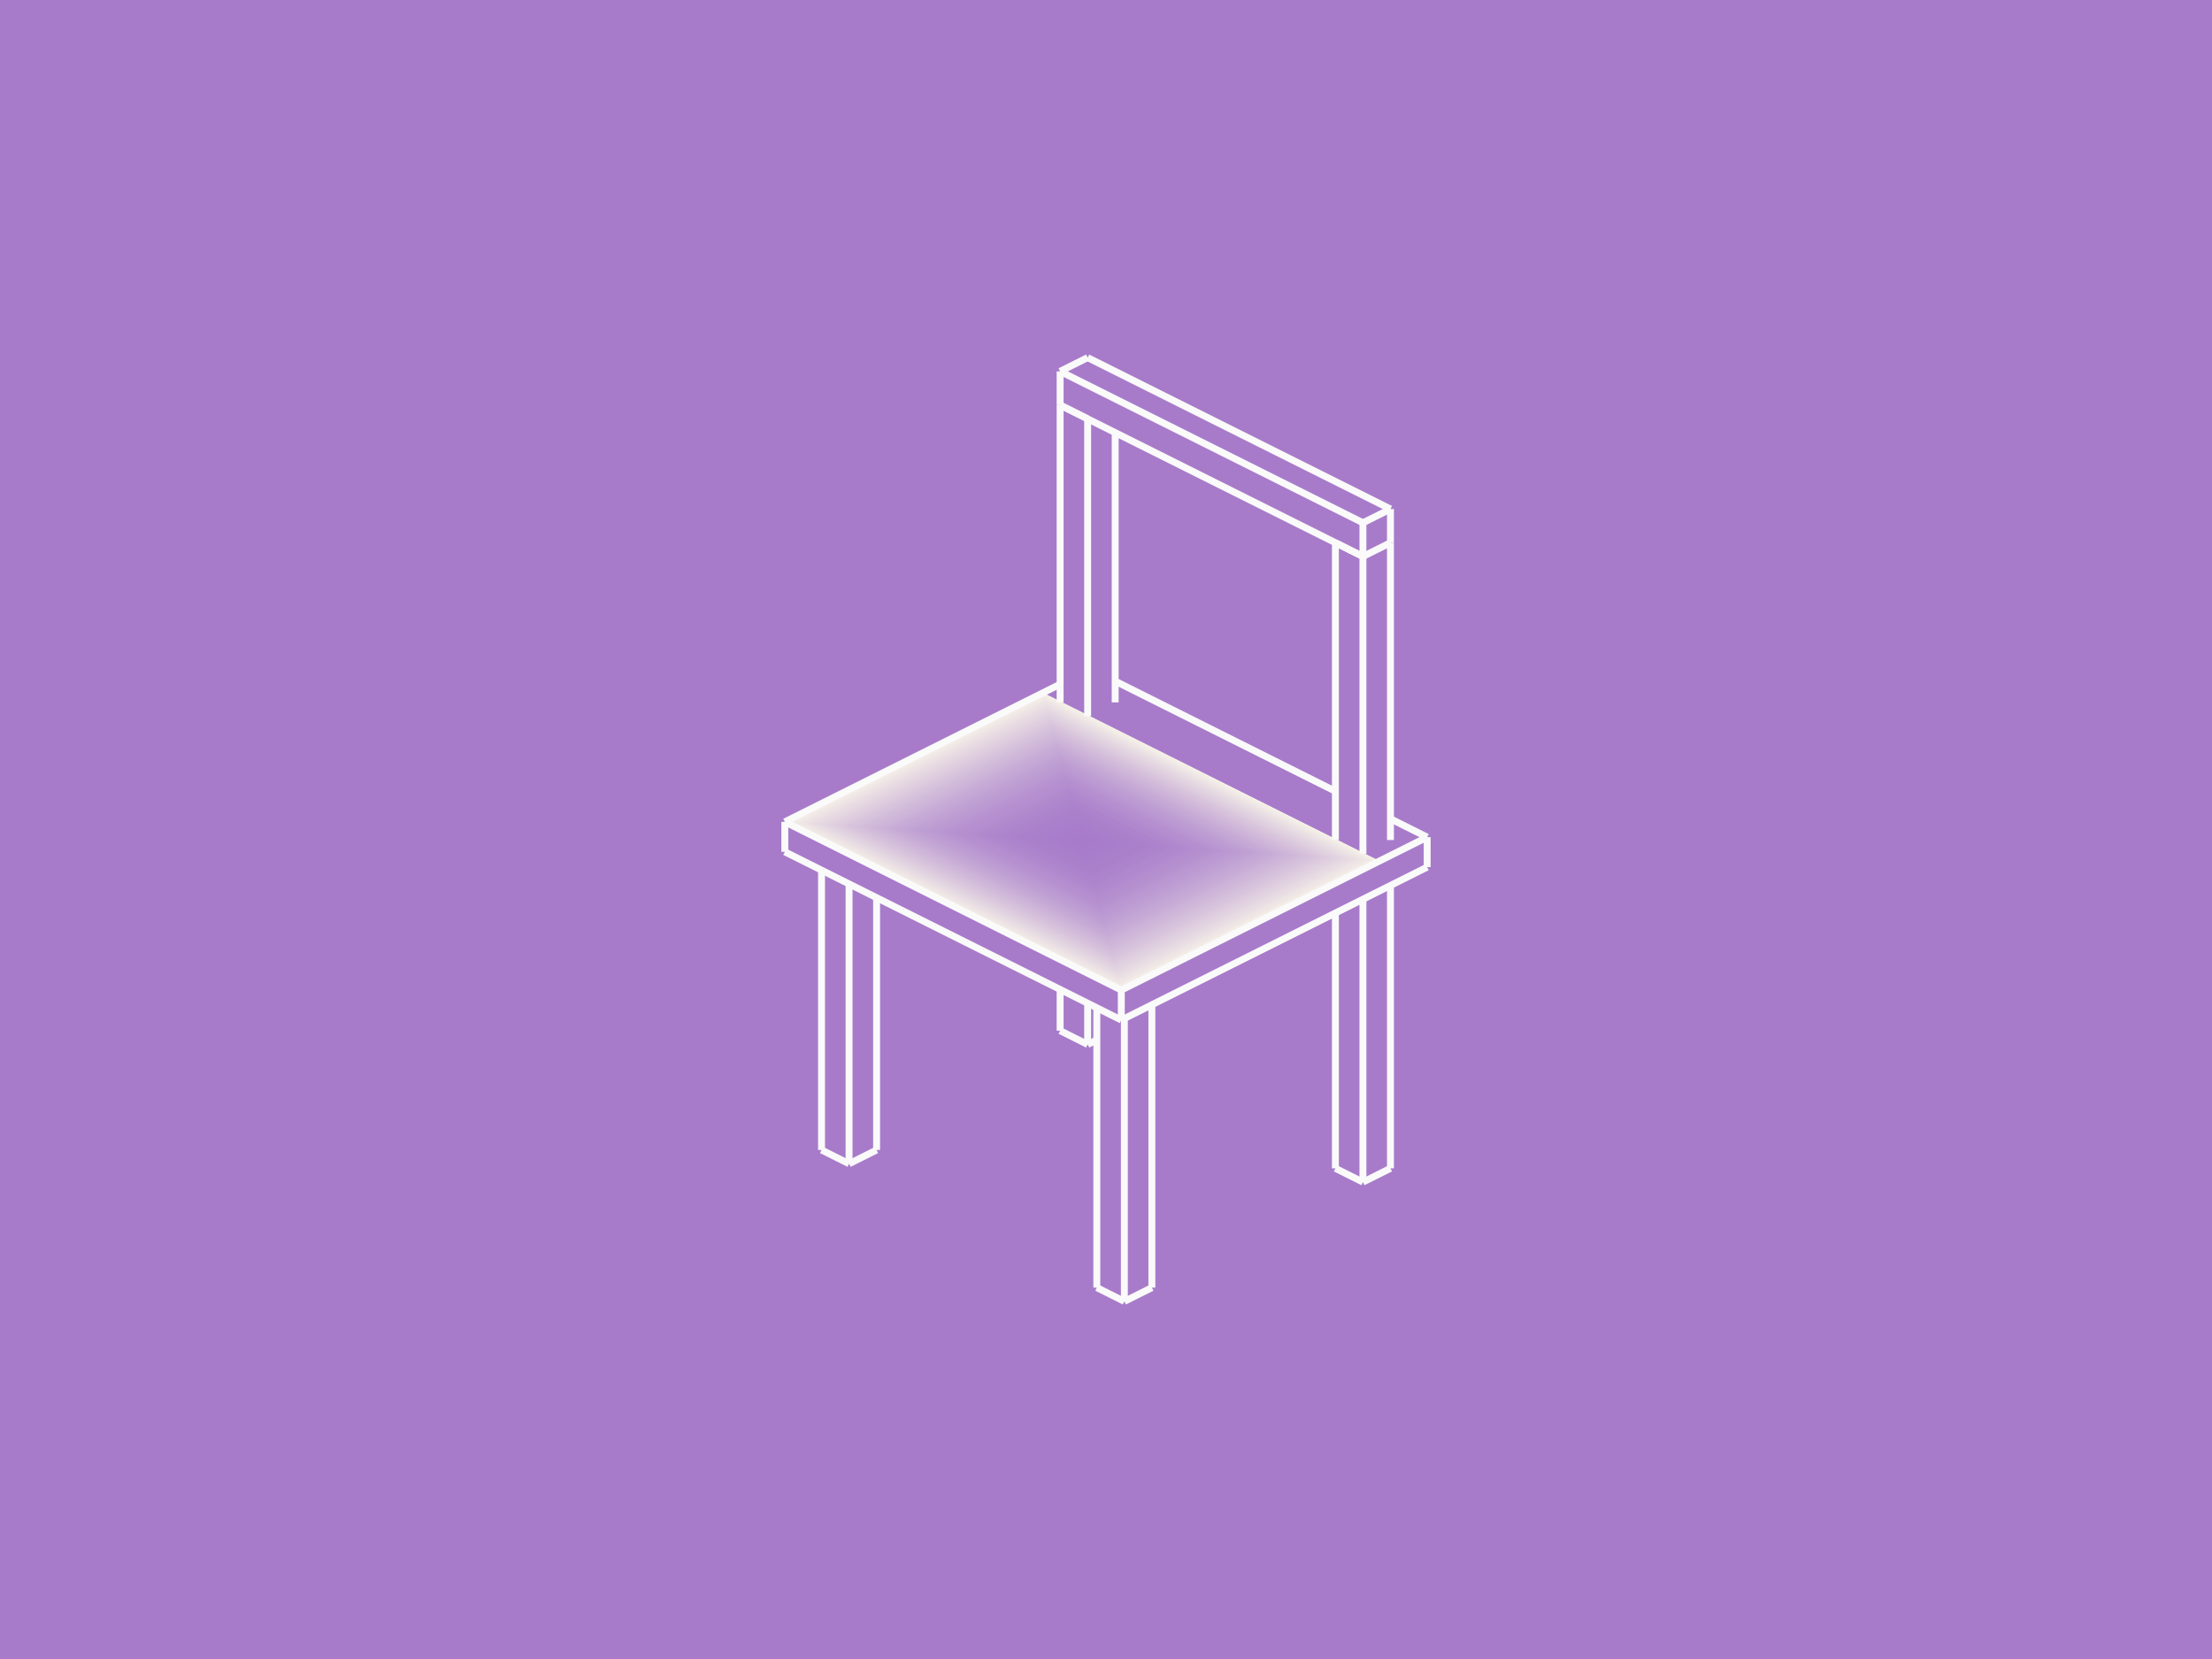
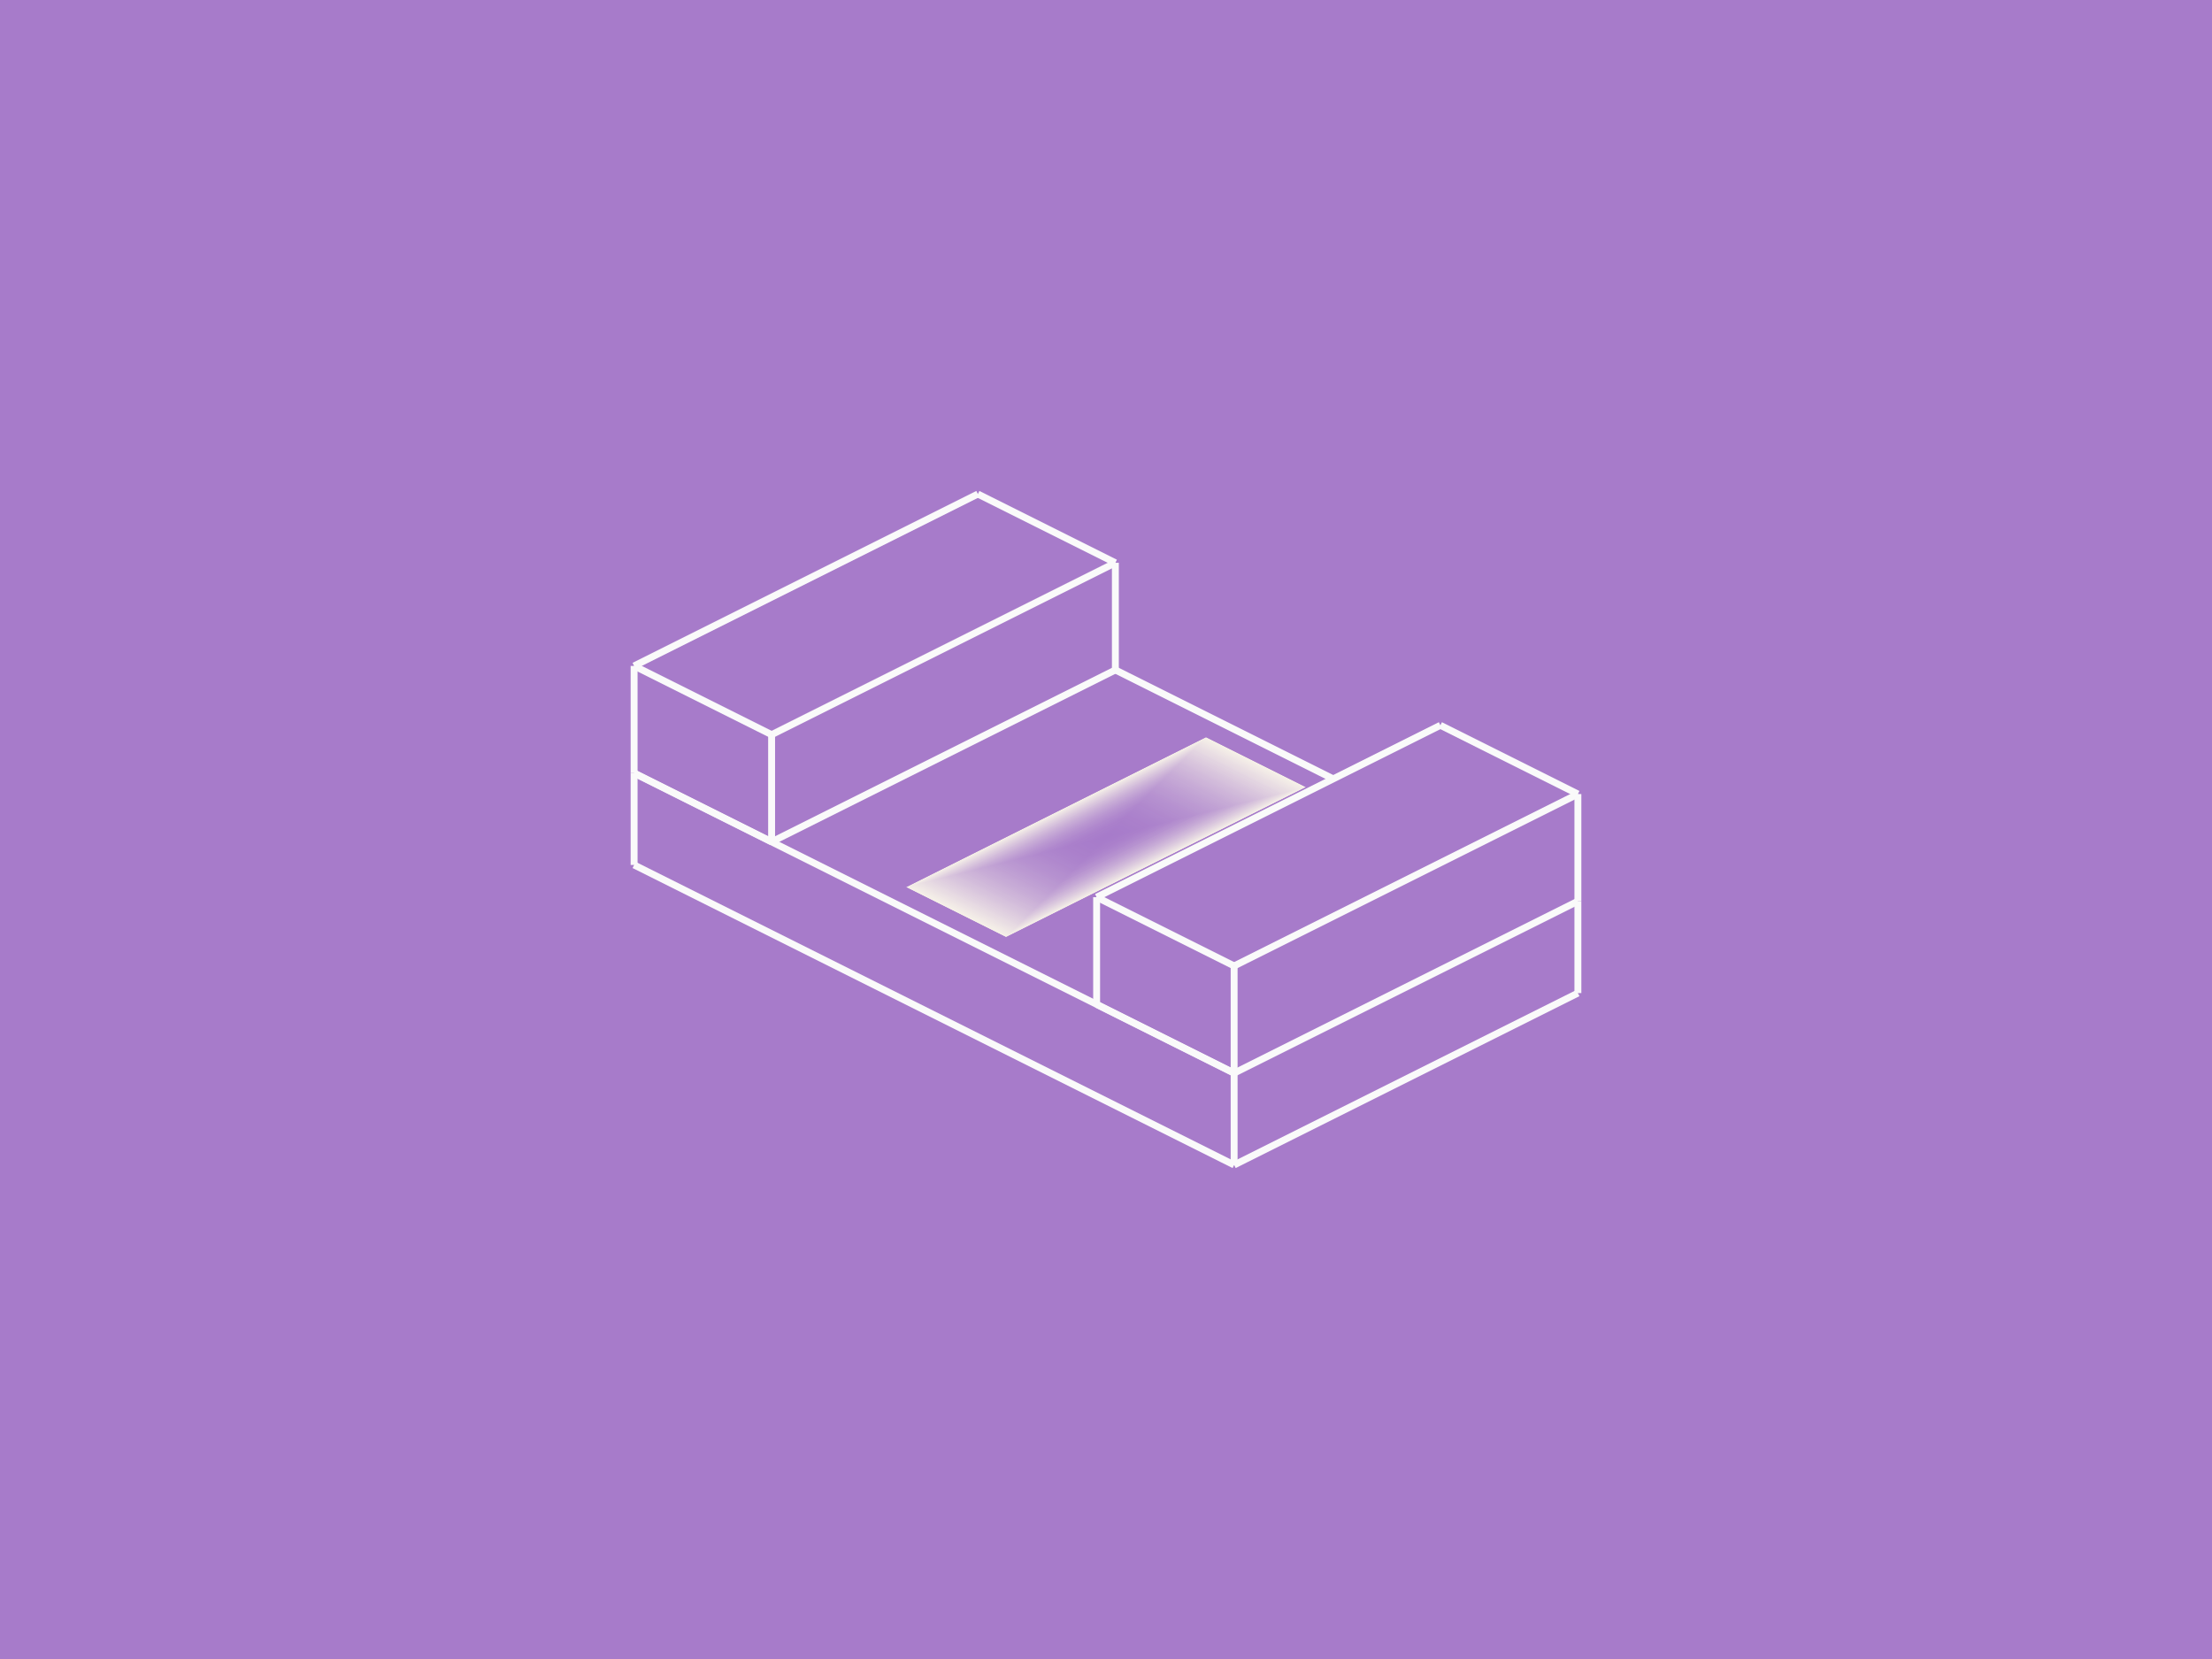
<svg xmlns="http://www.w3.org/2000/svg" width="3072" height="2304" viewBox="0 0 512 384">
  <rect width="512" height="384" fill="#A77BCA" />
  <svg x="64" y="0" width="384" height="384" viewBox="0 0 384 384">
    <defs>
      <mask id="iris-0" maskUnits="userSpaceOnUse" x="0" y="0" width="384" height="384" style="mask-type:luminance">
-         <path d="M177.486 160.318L255.365 199.257L195.54 229.169L117.661 190.23Z" fill="white" fill-rule="evenodd" />
-         <path d="M177.58 160.676L254.648 199.21L195.446 228.811L118.379 190.277Z" fill="rgb(250,250,250)" />
-         <path d="M177.674 161.035L253.93 199.163L195.352 228.452L119.096 190.324Z" fill="rgb(244,244,244)" />
-         <path d="M177.768 161.393L253.213 199.116L195.258 228.094L119.813 190.371Z" fill="rgb(239,239,239)" />
-         <path d="M177.862 161.752L252.496 199.069L195.164 227.735L120.53 190.418Z" fill="rgb(234,234,234)" />
-         <path d="M177.956 162.111L251.779 199.022L195.07 227.376L121.247 190.465Z" fill="rgb(229,229,229)" />
-         <path d="M178.05 162.469L251.062 198.975L194.976 227.018L121.965 190.512Z" fill="rgb(224,224,224)" />
-         <path d="M178.144 162.828L250.344 198.928L194.882 226.659L122.682 190.559Z" fill="rgb(219,219,219)" />
-         <path d="M178.239 163.186L249.627 198.881L194.788 226.301L123.399 190.606Z" fill="rgb(214,214,214)" />
-         <path d="M178.333 163.545L248.91 198.834L194.694 225.942L124.116 190.653Z" fill="rgb(209,209,209)" />
-         <path d="M178.427 163.904L248.193 198.787L194.6 225.583L124.833 190.7Z" fill="rgb(205,205,205)" />
-         <path d="M178.521 164.262L247.476 198.74L194.506 225.225L125.551 190.747Z" fill="rgb(200,200,200)" />
-         <path d="M178.615 164.621L246.758 198.693L194.412 224.866L126.268 190.794Z" fill="rgb(195,195,195)" />
-         <path d="M178.709 164.979L246.041 198.646L194.318 224.507L126.985 190.841Z" fill="rgb(191,191,191)" />
-         <path d="M178.803 165.338L245.324 198.599L194.224 224.149L127.702 190.888Z" fill="rgb(186,186,186)" />
-         <path d="M178.897 165.697L244.607 198.552L194.129 223.79L128.419 190.935Z" fill="rgb(182,182,182)" />
-         <path d="M178.991 166.055L243.89 198.505L194.035 223.432L129.137 190.982Z" fill="rgb(177,177,177)" />
-         <path d="M179.085 166.414L243.172 198.458L193.941 223.073L129.854 191.029Z" fill="rgb(173,173,173)" />
-         <path d="M179.179 166.772L242.455 198.411L193.847 222.714L130.571 191.076Z" fill="rgb(168,168,168)" />
-         <path d="M179.273 167.131L241.738 198.364L193.753 222.356L131.288 191.123Z" fill="rgb(164,164,164)" />
-         <path d="M179.367 167.49L241.021 198.317L193.659 221.997L132.005 191.17Z" fill="rgb(160,160,160)" />
-         <path d="M179.461 167.848L240.304 198.27L193.565 221.639L132.723 191.217Z" fill="rgb(156,156,156)" />
-         <path d="M179.555 168.207L239.586 198.223L193.471 221.28L133.44 191.264Z" fill="rgb(152,152,152)" />
-         <path d="M179.649 168.565L238.869 198.176L193.377 220.921L134.157 191.311Z" fill="rgb(147,147,147)" />
-         <path d="M179.743 168.924L238.152 198.129L193.283 220.563L134.874 191.358Z" fill="rgb(143,143,143)" />
-         <path d="M179.837 169.283L237.435 198.081L193.189 220.204L135.591 191.405Z" fill="rgb(139,139,139)" />
-         <path d="M179.931 169.641L236.717 198.034L193.095 219.846L136.309 191.452Z" fill="rgb(136,136,136)" />
-         <path d="M180.025 170L236 197.987L193.001 219.487L137.026 191.499Z" fill="rgb(132,132,132)" />
-         <path d="M180.119 170.358L235.283 197.94L192.907 219.128L137.743 191.546Z" fill="rgb(128,128,128)" />
-         <path d="M180.213 170.717L234.566 197.893L192.813 218.77L138.46 191.593Z" fill="rgb(124,124,124)" />
-         <path d="M180.307 171.076L233.849 197.846L192.719 218.411L139.178 191.64Z" fill="rgb(121,121,121)" />
-         <path d="M180.401 171.434L233.131 197.799L192.625 218.053L139.895 191.687Z" fill="rgb(117,117,117)" />
-         <path d="M180.495 171.793L232.414 197.752L192.531 217.694L140.612 191.735Z" fill="rgb(113,113,113)" />
-         <path d="M180.589 172.151L231.697 197.705L192.437 217.335L141.329 191.782Z" fill="rgb(110,110,110)" />
-         <path d="M180.683 172.51L230.98 197.658L192.343 216.977L142.046 191.829Z" fill="rgb(106,106,106)" />
-         <path d="M180.777 172.869L230.263 197.611L192.249 216.618L142.764 191.876Z" fill="rgb(103,103,103)" />
-         <path d="M180.871 173.227L229.545 197.564L192.155 216.26L143.481 191.923Z" fill="rgb(100,100,100)" />
-         <path d="M180.965 173.586L228.828 197.517L192.061 215.901L144.198 191.97Z" fill="rgb(96,96,96)" />
-         <path d="M181.059 173.944L228.111 197.47L191.967 215.542L144.915 192.017Z" fill="rgb(93,93,93)" />
-         <path d="M181.153 174.303L227.394 197.423L191.873 215.184L145.632 192.064Z" fill="rgb(90,90,90)" />
-         <path d="M181.247 174.662L226.677 197.376L191.779 214.825L146.35 192.111Z" fill="rgb(87,87,87)" />
-         <path d="M181.341 175.02L225.959 197.329L191.685 214.467L147.067 192.158Z" fill="rgb(84,84,84)" />
-         <path d="M181.436 175.379L225.242 197.282L191.591 214.108L147.784 192.205Z" fill="rgb(81,81,81)" />
-         <path d="M181.53 175.737L224.525 197.235L191.497 213.749L148.501 192.252Z" fill="rgb(78,78,78)" />
-         <path d="M181.624 176.096L223.808 197.188L191.403 213.391L149.218 192.299Z" fill="rgb(75,75,75)" />
-         <path d="M181.718 176.455L223.091 197.141L191.309 213.032L149.936 192.346Z" fill="rgb(72,72,72)" />
-         <path d="M181.812 176.813L222.373 197.094L191.215 212.674L150.653 192.393Z" fill="rgb(69,69,69)" />
-         <path d="M181.906 177.172L221.656 197.047L191.121 212.315L151.37 192.44Z" fill="rgb(66,66,66)" />
-         <path d="M182 177.531L220.939 197L191.027 211.956L152.087 192.487Z" fill="rgb(64,64,64)" />
-         <path d="M182.094 177.889L220.222 196.953L190.932 211.598L152.804 192.534Z" fill="rgb(61,61,61)" />
-         <path d="M182.188 178.248L219.505 196.906L190.838 211.239L153.522 192.581Z" fill="rgb(59,59,59)" />
-         <path d="M182.282 178.606L218.787 196.859L190.744 210.881L154.239 192.628Z" fill="rgb(56,56,56)" />
-         <path d="M182.376 178.965L218.07 196.812L190.65 210.522L154.956 192.675Z" fill="rgb(54,54,54)" />
-         <path d="M182.47 179.324L217.353 196.765L190.556 210.163L155.673 192.722Z" fill="rgb(51,51,51)" />
-         <path d="M182.564 179.682L216.636 196.718L190.462 209.805L156.39 192.769Z" fill="rgb(49,49,49)" />
-         <path d="M182.658 180.041L215.919 196.671L190.368 209.446L157.108 192.816Z" fill="rgb(47,47,47)" />
-         <path d="M182.752 180.399L215.201 196.624L190.274 209.088L157.825 192.863Z" fill="rgb(44,44,44)" />
-         <path d="M182.846 180.758L214.484 196.577L190.18 208.729L158.542 192.91Z" fill="rgb(42,42,42)" />
-         <path d="M182.94 181.117L213.767 196.53L190.086 208.37L159.259 192.957Z" fill="rgb(40,40,40)" />
-         <path d="M183.034 181.475L213.05 196.483L189.992 208.012L159.976 193.004Z" fill="rgb(38,38,38)" />
-         <path d="M183.128 181.834L212.333 196.436L189.898 207.653L160.694 193.051Z" fill="rgb(36,36,36)" />
-         <path d="M183.222 182.192L211.615 196.389L189.804 207.295L161.411 193.098Z" fill="rgb(34,34,34)" />
-         <path d="M183.316 182.551L210.898 196.342L189.71 206.936L162.128 193.145Z" fill="rgb(32,32,32)" />
-         <path d="M183.41 182.91L210.181 196.295L189.616 206.577L162.845 193.192Z" fill="rgb(30,30,30)" />
-         <path d="M183.504 183.268L209.464 196.248L189.522 206.219L163.563 193.239Z" fill="rgb(28,28,28)" />
-         <path d="M183.598 183.627L208.746 196.201L189.428 205.86L164.28 193.286Z" fill="rgb(27,27,27)" />
-         <path d="M183.692 183.985L208.029 196.154L189.334 205.502L164.997 193.333Z" fill="rgb(25,25,25)" />
-         <path d="M183.786 184.344L207.312 196.107L189.24 205.143L165.714 193.38Z" fill="rgb(23,23,23)" />
-         <path d="M183.88 184.703L206.595 196.06L189.146 204.784L166.431 193.427Z" fill="rgb(22,22,22)" />
-         <path d="M183.974 185.061L205.878 196.013L189.052 204.426L167.149 193.474Z" fill="rgb(20,20,20)" />
-         <path d="M184.068 185.42L205.16 195.966L188.958 204.067L167.866 193.521Z" fill="rgb(19,19,19)" />
-         <path d="M184.162 185.778L204.443 195.919L188.864 203.709L168.583 193.568Z" fill="rgb(17,17,17)" />
-         <path d="M184.256 186.137L203.726 195.872L188.77 203.35L169.3 193.615Z" fill="rgb(16,16,16)" />
-         <path d="M184.35 186.496L203.009 195.825L188.676 202.991L170.017 193.662Z" fill="rgb(15,15,15)" />
-         <path d="M184.444 186.854L202.292 195.778L188.582 202.633L170.735 193.709Z" fill="rgb(13,13,13)" />
-         <path d="M184.538 187.213L201.574 195.731L188.488 202.274L171.452 193.756Z" fill="rgb(12,12,12)" />
-         <path d="M184.633 187.571L200.857 195.684L188.394 201.916L172.169 193.803Z" fill="rgb(11,11,11)" />
-         <path d="M184.727 187.93L200.14 195.637L188.3 201.557L172.886 193.85Z" fill="rgb(10,10,10)" />
-         <path d="M184.821 188.289L199.423 195.59L188.206 201.198L173.603 193.897Z" fill="rgb(9,9,9)" />
-         <path d="M184.915 188.647L198.706 195.543L188.112 200.84L174.321 193.944Z" fill="rgb(8,8,8)" />
-         <path d="M185.009 189.006L197.988 195.496L188.018 200.481L175.038 193.991Z" fill="rgb(7,7,7)" />
-         <path d="M185.103 189.364L197.271 195.449L187.924 200.122L175.755 194.038Z" fill="rgb(6,6,6)" />
-         <path d="M185.197 189.723L196.554 195.402L187.83 199.764L176.472 194.085Z" fill="rgb(5,5,5)" />
-         <path d="M185.291 190.082L195.837 195.355L187.735 199.405L177.189 194.132Z" fill="rgb(5,5,5)" />
-         <path d="M185.385 190.44L195.12 195.308L187.641 199.047L177.907 194.179Z" fill="rgb(4,4,4)" />
-         <path d="M185.479 190.799L194.402 195.261L187.547 198.688L178.624 194.226Z" fill="rgb(3,3,3)" />
-         <path d="M185.573 191.157L193.685 195.214L187.453 198.329L179.341 194.273Z" fill="rgb(3,3,3)" />
-         <path d="M185.667 191.516L192.968 195.167L187.359 197.971L180.058 194.32Z" fill="rgb(2,2,2)" />
-         <path d="M185.761 191.875L192.251 195.12L187.265 197.612L180.775 194.367Z" fill="rgb(2,2,2)" />
-         <path d="M185.855 192.233L191.534 195.073L187.171 197.254L181.493 194.414Z" fill="rgb(1,1,1)" />
-         <path d="M185.949 192.592L190.816 195.026L187.077 196.895L182.21 194.461Z" fill="rgb(1,1,1)" />
-         <path d="M186.043 192.95L190.099 194.979L186.983 196.536L182.927 194.508Z" fill="rgb(1,1,1)" />
-         <path d="M186.137 193.309L189.382 194.932L186.889 196.178L183.644 194.555Z" fill="rgb(0,0,0)" />
-         <path d="M186.231 193.668L188.665 194.884L186.795 195.819L184.361 194.602Z" fill="rgb(0,0,0)" />
-         <path d="M186.325 194.026L187.948 194.837L186.701 195.461L185.079 194.649Z" fill="rgb(0,0,0)" />
-         <path d="M186.419 194.385L187.23 194.79L186.607 195.102L185.796 194.696Z" fill="rgb(0,0,0)" />
-         <path d="M186.513 194.743L186.513 194.743L186.513 194.743L186.513 194.743Z" fill="rgb(0,0,0)" />
+         <path d="M215.147 170.625L238.295 182.198L168.853 216.919L145.705 205.346Z" fill="white" fill-rule="evenodd" />
+         <path d="M214.906 170.866L237.812 182.319L169.094 216.678L146.188 205.225Z" fill="rgb(250,250,250)" />
+         <path d="M214.665 171.107L237.33 182.439L169.335 216.437L146.67 205.104Z" fill="rgb(244,244,244)" />
+         <path d="M214.424 171.348L236.848 182.56L169.576 216.196L147.152 204.984Z" fill="rgb(239,239,239)" />
+         <path d="M214.183 171.589L236.366 182.68L169.817 215.955L147.634 204.863Z" fill="rgb(234,234,234)" />
+         <path d="M213.942 171.83L235.884 182.801L170.058 215.714L148.116 204.743Z" fill="rgb(229,229,229)" />
+         <path d="M213.701 172.071L235.401 182.922L170.299 215.472L148.599 204.622Z" fill="rgb(224,224,224)" />
+         <path d="M213.46 172.312L234.919 183.042L170.54 215.231L149.081 204.502Z" fill="rgb(219,219,219)" />
+         <path d="M213.218 172.553L234.437 183.163L170.782 214.99L149.563 204.381Z" fill="rgb(214,214,214)" />
+         <path d="M212.977 172.795L233.955 183.283L171.023 214.749L150.045 204.26Z" fill="rgb(209,209,209)" />
+         <path d="M212.736 173.036L233.472 183.404L171.264 214.508L150.528 204.14Z" fill="rgb(205,205,205)" />
+         <path d="M212.495 173.277L232.99 183.524L171.505 214.267L151.01 204.019Z" fill="rgb(200,200,200)" />
+         <path d="M212.254 173.518L232.508 183.645L171.746 214.026L151.492 203.899Z" fill="rgb(195,195,195)" />
+         <path d="M212.013 173.759L232.026 183.765L171.987 213.785L151.974 203.778Z" fill="rgb(191,191,191)" />
+         <path d="M211.772 174L231.543 183.886L172.228 213.544L152.457 203.658Z" fill="rgb(186,186,186)" />
+         <path d="M211.531 174.241L231.061 184.007L172.469 213.302L152.939 203.537Z" fill="rgb(182,182,182)" />
+         <path d="M211.289 174.482L230.579 184.127L172.711 213.061L153.421 203.417Z" fill="rgb(177,177,177)" />
+         <path d="M211.048 174.724L230.097 184.248L172.952 212.82L153.903 203.296Z" fill="rgb(173,173,173)" />
+         <path d="M210.807 174.965L229.614 184.368L173.193 212.579L154.386 203.175Z" fill="rgb(168,168,168)" />
+         <path d="M210.566 175.206L229.132 184.489L173.434 212.338L154.868 203.055Z" fill="rgb(164,164,164)" />
+         <path d="M210.325 175.447L228.65 184.609L173.675 212.097L155.35 202.934Z" fill="rgb(160,160,160)" />
+         <path d="M210.084 175.688L228.168 184.73L173.916 211.856L155.832 202.814Z" fill="rgb(156,156,156)" />
+         <path d="M209.843 175.929L227.685 184.85L174.157 211.615L156.315 202.693Z" fill="rgb(152,152,152)" />
+         <path d="M209.602 176.17L227.203 184.971L174.398 211.373L156.797 202.573Z" fill="rgb(147,147,147)" />
+         <path d="M209.361 176.411L226.721 185.092L174.639 211.132L157.279 202.452Z" fill="rgb(143,143,143)" />
+         <path d="M209.119 176.652L226.239 185.212L174.881 210.891L157.761 202.332Z" fill="rgb(139,139,139)" />
+         <path d="M208.878 176.894L225.757 185.333L175.122 210.65L158.243 202.211Z" fill="rgb(136,136,136)" />
+         <path d="M208.637 177.135L225.274 185.453L175.363 210.409L158.726 202.09Z" fill="rgb(132,132,132)" />
+         <path d="M208.396 177.376L224.792 185.574L175.604 210.168L159.208 201.97Z" fill="rgb(128,128,128)" />
+         <path d="M208.155 177.617L224.31 185.694L175.845 209.927L159.69 201.849Z" fill="rgb(124,124,124)" />
+         <path d="M207.914 177.858L223.828 185.815L176.086 209.686L160.172 201.729Z" fill="rgb(121,121,121)" />
+         <path d="M207.673 178.099L223.345 185.936L176.327 209.445L160.655 201.608Z" fill="rgb(117,117,117)" />
+         <path d="M207.432 178.34L222.863 186.056L176.568 209.203L161.137 201.488Z" fill="rgb(113,113,113)" />
+         <path d="M207.19 178.581L222.381 186.177L176.81 208.962L161.619 201.367Z" fill="rgb(110,110,110)" />
+         <path d="M206.949 178.823L221.899 186.297L177.051 208.721L162.101 201.247Z" fill="rgb(106,106,106)" />
+         <path d="M206.708 179.064L221.416 186.418L177.292 208.48L162.584 201.126Z" fill="rgb(103,103,103)" />
+         <path d="M206.467 179.305L220.934 186.538L177.533 208.239L163.066 201.005Z" fill="rgb(100,100,100)" />
+         <path d="M206.226 179.546L220.452 186.659L177.774 207.998L163.548 200.885Z" fill="rgb(96,96,96)" />
+         <path d="M205.985 179.787L219.97 186.779L178.015 207.757L164.03 200.764Z" fill="rgb(93,93,93)" />
+         <path d="M205.744 180.028L219.487 186.9L178.256 207.516L164.513 200.644Z" fill="rgb(90,90,90)" />
+         <path d="M205.503 180.269L219.005 187.021L178.497 207.274L164.995 200.523Z" fill="rgb(87,87,87)" />
+         <path d="M205.261 180.51L218.523 187.141L178.739 207.033L165.477 200.403Z" fill="rgb(84,84,84)" />
+         <path d="M205.02 180.751L218.041 187.262L178.98 206.792L165.959 200.282Z" fill="rgb(81,81,81)" />
+         <path d="M204.779 180.993L217.559 187.382L179.221 206.551L166.441 200.161Z" fill="rgb(78,78,78)" />
+         <path d="M204.538 181.234L217.076 187.503L179.462 206.31L166.924 200.041Z" fill="rgb(75,75,75)" />
+         <path d="M204.297 181.475L216.594 187.623L179.703 206.069L167.406 199.92Z" fill="rgb(72,72,72)" />
+         <path d="M204.056 181.716L216.112 187.744L179.944 205.828L167.888 199.8Z" fill="rgb(69,69,69)" />
+         <path d="M203.815 181.957L215.63 187.864L180.185 205.587L168.37 199.679Z" fill="rgb(66,66,66)" />
+         <path d="M203.574 182.198L215.147 187.985L180.426 205.346L168.853 199.559Z" fill="rgb(64,64,64)" />
+         <path d="M203.333 182.439L214.665 188.106L180.667 205.104L169.335 199.438Z" fill="rgb(61,61,61)" />
+         <path d="M203.091 182.68L214.183 188.226L180.909 204.863L169.817 199.318Z" fill="rgb(59,59,59)" />
+         <path d="M202.85 182.922L213.701 188.347L181.15 204.622L170.299 199.197Z" fill="rgb(56,56,56)" />
+         <path d="M202.609 183.163L213.218 188.467L181.391 204.381L170.782 199.076Z" fill="rgb(54,54,54)" />
+         <path d="M202.368 183.404L212.736 188.588L181.632 204.14L171.264 198.956Z" fill="rgb(51,51,51)" />
+         <path d="M202.127 183.645L212.254 188.708L181.873 203.899L171.746 198.835Z" fill="rgb(49,49,49)" />
+         <path d="M201.886 183.886L211.772 188.829L182.114 203.658L172.228 198.715Z" fill="rgb(47,47,47)" />
+         <path d="M201.645 184.127L211.289 188.949L182.355 203.417L172.711 198.594Z" fill="rgb(44,44,44)" />
+         <path d="M201.404 184.368L210.807 189.07L182.596 203.175L173.193 198.474Z" fill="rgb(42,42,42)" />
+         <path d="M201.162 184.609L210.325 189.191L182.838 202.934L173.675 198.353Z" fill="rgb(40,40,40)" />
+         <path d="M200.921 184.85L209.843 189.311L183.079 202.693L174.157 198.233Z" fill="rgb(38,38,38)" />
+         <path d="M200.68 185.092L209.361 189.432L183.32 202.452L174.639 198.112Z" fill="rgb(36,36,36)" />
+         <path d="M200.439 185.333L208.878 189.552L183.561 202.211L175.122 197.991Z" fill="rgb(34,34,34)" />
+         <path d="M200.198 185.574L208.396 189.673L183.802 201.97L175.604 197.871Z" fill="rgb(32,32,32)" />
+         <path d="M199.957 185.815L207.914 189.793L184.043 201.729L176.086 197.75Z" fill="rgb(30,30,30)" />
+         <path d="M199.716 186.056L207.432 189.914L184.284 201.488L176.568 197.63Z" fill="rgb(28,28,28)" />
+         <path d="M199.475 186.297L206.949 190.035L184.525 201.247L177.051 197.509Z" fill="rgb(27,27,27)" />
+         <path d="M199.234 186.538L206.467 190.155L184.766 201.005L177.533 197.389Z" fill="rgb(25,25,25)" />
+         <path d="M198.992 186.779L205.985 190.276L185.008 200.764L178.015 197.268Z" fill="rgb(23,23,23)" />
+         <path d="M198.751 187.021L205.503 190.396L185.249 200.523L178.497 197.148Z" fill="rgb(22,22,22)" />
+         <path d="M198.51 187.262L205.02 190.517L185.49 200.282L178.98 197.027Z" fill="rgb(20,20,20)" />
+         <path d="M198.269 187.503L204.538 190.637L185.731 200.041L179.462 196.906Z" fill="rgb(19,19,19)" />
+         <path d="M198.028 187.744L204.056 190.758L185.972 199.8L179.944 196.786Z" fill="rgb(17,17,17)" />
+         <path d="M197.787 187.985L203.574 190.878L186.213 199.559L180.426 196.665Z" fill="rgb(16,16,16)" />
+         <path d="M197.546 188.226L203.091 190.999L186.454 199.318L180.909 196.545Z" fill="rgb(15,15,15)" />
+         <path d="M197.305 188.467L202.609 191.12L186.695 199.076L181.391 196.424Z" fill="rgb(13,13,13)" />
+         <path d="M197.063 188.708L202.127 191.24L186.937 198.835L181.873 196.304Z" fill="rgb(12,12,12)" />
+         <path d="M196.822 188.949L201.645 191.361L187.178 198.594L182.355 196.183Z" fill="rgb(11,11,11)" />
+         <path d="M196.581 189.191L201.162 191.481L187.419 198.353L182.838 196.062Z" fill="rgb(10,10,10)" />
+         <path d="M196.34 189.432L200.68 191.602L187.66 198.112L183.32 195.942Z" fill="rgb(9,9,9)" />
+         <path d="M196.099 189.673L200.198 191.722L187.901 197.871L183.802 195.821Z" fill="rgb(8,8,8)" />
+         <path d="M195.858 189.914L199.716 191.843L188.142 197.63L184.284 195.701Z" fill="rgb(7,7,7)" />
+         <path d="M195.617 190.155L199.234 191.963L188.383 197.389L184.766 195.58Z" fill="rgb(6,6,6)" />
+         <path d="M195.376 190.396L198.751 192.084L188.624 197.148L185.249 195.46Z" fill="rgb(5,5,5)" />
+         <path d="M195.135 190.637L198.269 192.205L188.865 196.906L185.731 195.339Z" fill="rgb(5,5,5)" />
+         <path d="M194.893 190.878L197.787 192.325L189.107 196.665L186.213 195.219Z" fill="rgb(4,4,4)" />
+         <path d="M194.652 191.12L197.305 192.446L189.348 196.424L186.695 195.098Z" fill="rgb(3,3,3)" />
+         <path d="M194.411 191.361L196.822 192.566L189.589 196.183L187.178 194.977Z" fill="rgb(3,3,3)" />
+         <path d="M194.17 191.602L196.34 192.687L189.83 195.942L187.66 194.857Z" fill="rgb(2,2,2)" />
+         <path d="M193.929 191.843L195.858 192.807L190.071 195.701L188.142 194.736Z" fill="rgb(2,2,2)" />
+         <path d="M193.688 192.084L195.376 192.928L190.312 195.46L188.624 194.616Z" fill="rgb(1,1,1)" />
+         <path d="M193.447 192.325L194.893 193.048L190.553 195.219L189.107 194.495Z" fill="rgb(1,1,1)" />
+         <path d="M193.206 192.566L194.411 193.169L190.794 194.977L189.589 194.375Z" fill="rgb(1,1,1)" />
+         <path d="M192.964 192.807L193.929 193.29L191.036 194.736L190.071 194.254Z" fill="rgb(0,0,0)" />
+         <path d="M192.723 193.048L193.447 193.41L191.277 194.495L190.553 194.134Z" fill="rgb(0,0,0)" />
+         <path d="M192.482 193.29L192.964 193.531L191.518 194.254L191.036 194.013Z" fill="rgb(0,0,0)" />
+         <path d="M192.241 193.531L192.482 193.651L191.759 194.013L191.518 193.892Z" fill="rgb(0,0,0)" />
+         <path d="M192 193.772L192 193.772L192 193.772L192 193.772Z" fill="rgb(0,0,0)" />
      </mask>
    </defs>
-     <path d="M177.486 160.318L255.365 199.257L195.54 229.169L117.661 190.23Z" fill="#F6F1E8" fill-rule="evenodd" mask="url(#iris-0)" />
+     <path d="M215.147 170.625L238.295 182.198L168.853 216.919L145.705 205.346Z" fill="#F6F1E8" fill-rule="evenodd" mask="url(#iris-0)" />
    <g fill="none" stroke="#FAFAFA" stroke-linejoin="miter" stroke-linecap="butt">
      <g opacity="0.35" />
      <g>
-         <path d="M266.339 200.707L195.54 236.106" stroke-width="1.6" />
-         <path d="M195.54 236.106L117.661 197.167" stroke-width="1.6" />
-         <path d="M194.328 157.764L245.002 183.102" stroke-width="1.6" />
-         <path d="M257.804 189.503L266.339 193.77" stroke-width="1.6" />
-         <path d="M266.339 193.77L266.339 200.707" stroke-width="1.6" />
-         <path d="M266.339 193.77L195.54 229.169" stroke-width="1.6" />
-         <path d="M195.54 229.169L195.54 236.106" stroke-width="1.6" />
-         <path d="M195.54 229.169L117.661 190.23" stroke-width="1.6" />
-         <path d="M117.661 190.23L117.661 197.167" stroke-width="1.6" />
-         <path d="M117.661 190.23L181.487 158.317" stroke-width="1.6" />
-         <path d="M138.901 266.181L132.529 269.367" stroke-width="1.6" />
-         <path d="M132.529 269.367L126.157 266.181" stroke-width="1.6" />
-         <path d="M138.901 207.577L138.901 266.181" stroke-width="1.6" />
-         <path d="M132.529 204.783L132.529 269.367" stroke-width="1.6" />
-         <path d="M126.157 201.597L126.157 266.181" stroke-width="1.6" />
-         <path d="M189.876 240.694L187.752 241.756" stroke-width="1.6" />
-         <path d="M187.752 241.756L181.38 238.57" stroke-width="1.6" />
-         <path d="M194.124 100.345L194.124 162.576" stroke-width="1.6" />
-         <path d="M187.752 96.949L187.752 165.762" stroke-width="1.6" />
-         <path d="M187.752 232.182L187.752 241.756" stroke-width="1.6" />
-         <path d="M187.752 96.949L181.38 93.763" stroke-width="1.6" />
-         <path d="M181.38 93.763L181.38 162.576" stroke-width="1.6" />
-         <path d="M181.38 228.996L181.38 238.57" stroke-width="1.6" />
-         <path d="M202.62 298.041L196.248 301.227" stroke-width="1.6" />
-         <path d="M196.248 301.227L189.876 298.041" stroke-width="1.6" />
-         <path d="M202.62 232.858L202.62 298.041" stroke-width="1.6" />
-         <path d="M196.248 236.044L196.248 301.227" stroke-width="1.6" />
-         <path d="M189.876 233.456L189.876 298.041" stroke-width="1.6" />
-         <path d="M257.843 270.429L251.471 273.615" stroke-width="1.6" />
-         <path d="M251.471 273.615L245.099 270.429" stroke-width="1.6" />
-         <path d="M257.843 125.623L257.843 194.436" stroke-width="1.6" />
-         <path d="M257.843 205.206L257.843 270.429" stroke-width="1.6" />
-         <path d="M257.843 125.623L251.471 128.809" stroke-width="1.6" />
-         <path d="M251.471 128.809L251.471 197.622" stroke-width="1.6" />
-         <path d="M251.471 208.392L251.471 273.615" stroke-width="1.6" />
-         <path d="M251.471 128.809L245.099 125.623" stroke-width="1.6" />
-         <path d="M245.099 125.623L245.099 194.436" stroke-width="1.6" />
-         <path d="M245.099 211.19L245.099 270.429" stroke-width="1.6" />
-         <path d="M251.471 128.809L181.38 93.763" stroke-width="1.6" />
-         <path d="M187.752 82.773L257.843 117.819" stroke-width="1.6" />
-         <path d="M257.843 117.819L257.843 125.623" stroke-width="1.6" />
-         <path d="M257.843 117.819L251.471 121.005" stroke-width="1.6" />
-         <path d="M251.471 121.005L251.471 128.809" stroke-width="1.6" />
-         <path d="M251.471 121.005L181.38 85.959" stroke-width="1.6" />
-         <path d="M181.38 85.959L181.38 93.763" stroke-width="1.6" />
-         <path d="M181.38 85.959L187.752 82.773" stroke-width="1.6" />
+         <path d="M301.227 229.863L221.658 269.647" stroke-width="1.6" />
+         <path d="M221.658 269.647L82.773 200.205" stroke-width="1.6" />
+         <path d="M193.98 154.977L244.386 180.18" stroke-width="1.6" />
+         <path d="M301.227 208.601L301.227 229.863" stroke-width="1.6" />
+         <path d="M301.227 208.601L221.658 248.385" stroke-width="1.6" />
+         <path d="M221.658 248.385L221.658 269.647" stroke-width="1.6" />
+         <path d="M221.658 248.385L82.773 178.943" stroke-width="1.6" />
+         <path d="M82.773 178.943L82.773 200.205" stroke-width="1.6" />
+         <path d="M194.17 155.072L114.601 194.857" stroke-width="1.6" />
+         <path d="M114.601 194.857L82.773 178.943" stroke-width="1.6" />
+         <path d="M162.342 114.353L194.17 130.267" stroke-width="1.6" />
+         <path d="M194.17 130.267L194.17 155.072" stroke-width="1.6" />
+         <path d="M194.17 130.267L114.601 170.051" stroke-width="1.6" />
+         <path d="M114.601 170.051L114.601 194.857" stroke-width="1.6" />
+         <path d="M114.601 170.051L82.773 154.137" stroke-width="1.6" />
+         <path d="M82.773 154.137L82.773 178.943" stroke-width="1.6" />
+         <path d="M82.773 154.137L162.342 114.353" stroke-width="1.6" />
+         <path d="M221.658 248.385L189.83 232.471" stroke-width="1.6" />
+         <path d="M269.399 167.881L301.227 183.795" stroke-width="1.6" />
+         <path d="M301.227 183.795L301.227 208.601" stroke-width="1.6" />
+         <path d="M301.227 183.795L221.658 223.579" stroke-width="1.6" />
+         <path d="M221.658 223.579L221.658 248.385" stroke-width="1.6" />
+         <path d="M221.658 223.579L189.83 207.665" stroke-width="1.6" />
+         <path d="M189.83 207.665L189.83 232.471" stroke-width="1.6" />
+         <path d="M189.83 207.665L269.399 167.881" stroke-width="1.6" />
      </g>
      <g />
    </g>
  </svg>
</svg>
